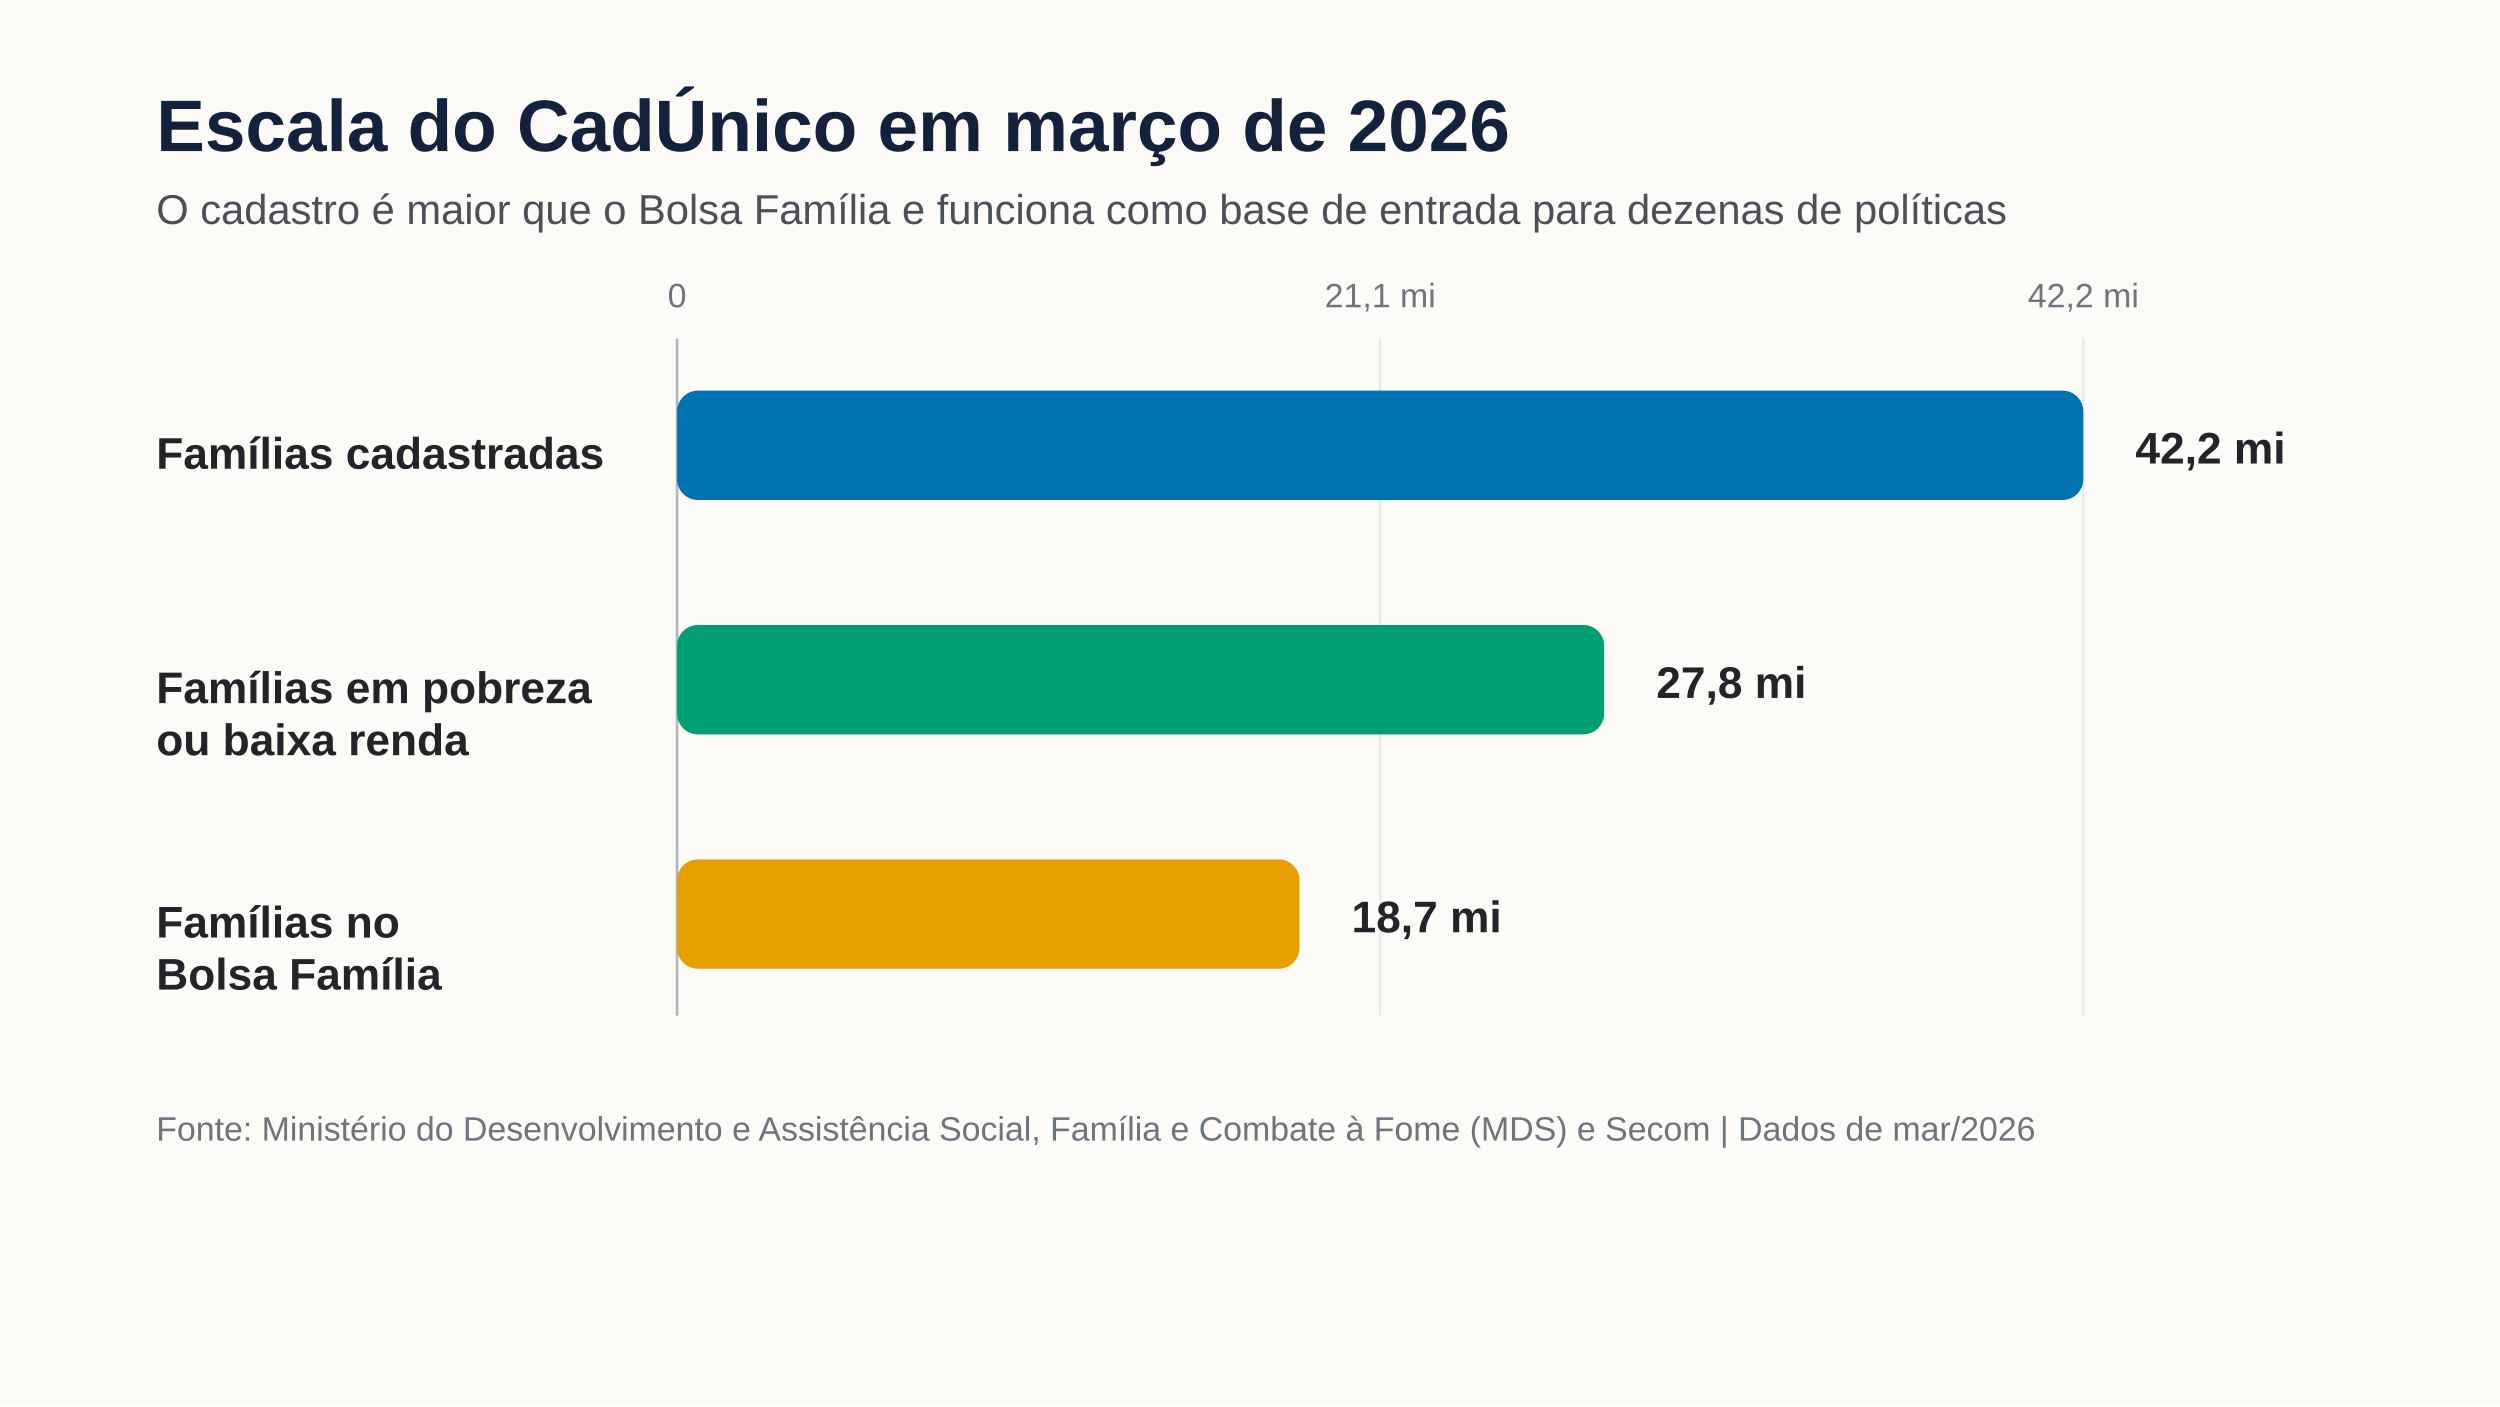
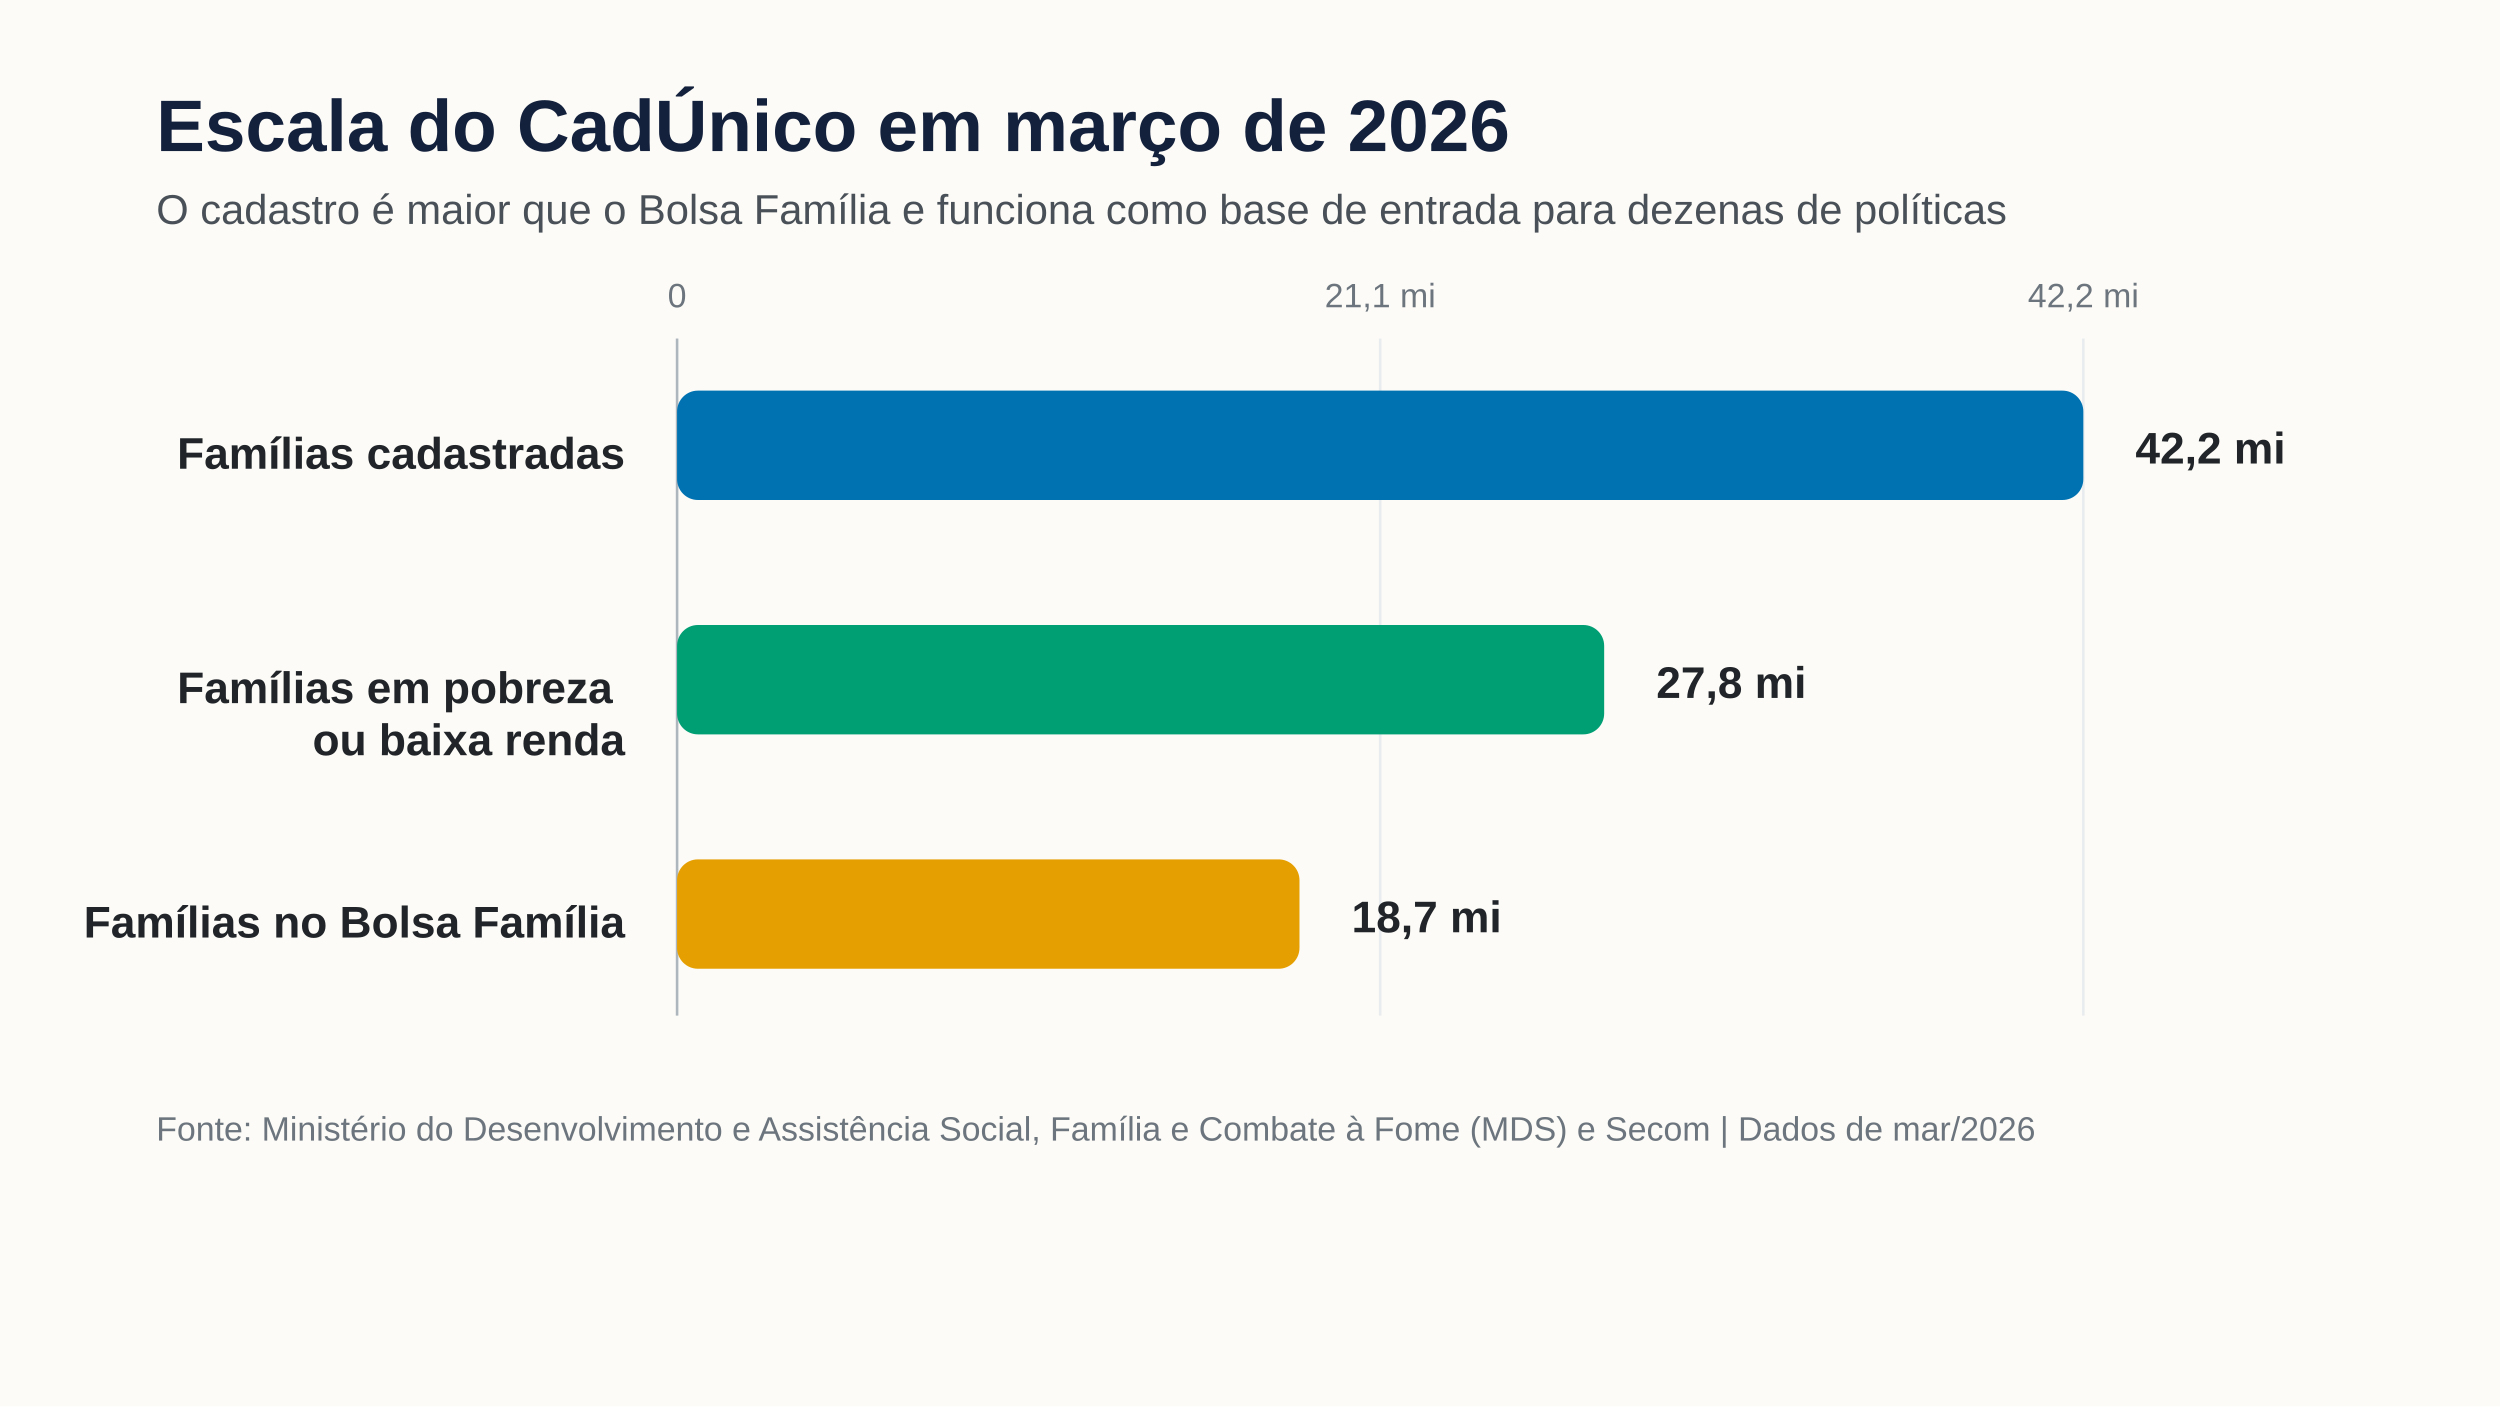
- <svg xmlns="http://www.w3.org/2000/svg" width="960" height="540" viewBox="0 0 960 540" role="img" aria-labelledby="title desc">
+ <svg xmlns="http://www.w3.org/2000/svg" width="960" height="540" viewBox="0 0 960 540" preserveAspectRatio="xMidYMid meet" role="img" aria-labelledby="title desc">
  <rect width="960" height="540" fill="#fcfbf7" />
-   <text x="60" y="58" fill="#14213d" font-family="Arial, Helvetica, sans-serif" font-size="28" font-weight="700">Escala do CadÚnico em março de 2026</text>
-   <text x="60" y="86" fill="#495057" font-family="Arial, Helvetica, sans-serif" font-size="16">O cadastro é maior que o Bolsa Família e funciona como base de entrada para dezenas de políticas</text>
+   <text x="60" y="58" fill="#14213d" font-family="Arial, Helvetica, sans-serif" font-size="28" font-weight="700">
+     Escala do CadÚnico em março de 2026
+   </text>
+   <text x="60" y="86" fill="#495057" font-family="Arial, Helvetica, sans-serif" font-size="16">
+     O cadastro é maior que o Bolsa Família e funciona como base de entrada para dezenas de políticas
+   </text>
  <line x1="260" y1="130" x2="260" y2="390" stroke="#adb5bd" stroke-width="1" />
  <line x1="530" y1="130" x2="530" y2="390" stroke="#e9ecef" stroke-width="1" />
  <line x1="800" y1="130" x2="800" y2="390" stroke="#e9ecef" stroke-width="1" />
  <text x="260" y="118" fill="#6c757d" font-family="Arial, Helvetica, sans-serif" font-size="13" text-anchor="middle">0</text>
  <text x="530" y="118" fill="#6c757d" font-family="Arial, Helvetica, sans-serif" font-size="13" text-anchor="middle">21,1 mi</text>
  <text x="800" y="118" fill="#6c757d" font-family="Arial, Helvetica, sans-serif" font-size="13" text-anchor="middle">42,2 mi</text>
-   <text x="60" y="180" fill="#212529" font-family="Arial, Helvetica, sans-serif" font-size="17" font-weight="600">Famílias cadastradas</text>
  <rect x="260" y="150" width="540" height="42" rx="8" fill="#0072B2" />
+   <text x="240" y="180" fill="#212529" font-family="Arial, Helvetica, sans-serif" font-size="17" font-weight="600" text-anchor="end">
+     Famílias cadastradas
+   </text>
  <text x="820" y="178" fill="#212529" font-family="Arial, Helvetica, sans-serif" font-size="17" font-weight="700">42,2 mi</text>
-   <text x="60" y="270" fill="#212529" font-family="Arial, Helvetica, sans-serif" font-size="17" font-weight="600">
-     <tspan x="60" dy="0">Famílias em pobreza</tspan>
-     <tspan x="60" dy="20">ou baixa renda</tspan>
+   <rect x="260" y="240" width="356" height="42" rx="8" fill="#009E73" />
+   <text x="240" y="270" fill="#212529" font-family="Arial, Helvetica, sans-serif" font-size="17" font-weight="600" text-anchor="end">
+     <tspan x="240" dy="0">Famílias em pobreza</tspan>
+     <tspan x="240" dy="20">ou baixa renda</tspan>
  </text>
-   <rect x="260" y="240" width="356" height="42" rx="8" fill="#009E73" />
  <text x="636" y="268" fill="#212529" font-family="Arial, Helvetica, sans-serif" font-size="17" font-weight="700">27,8 mi</text>
-   <text x="60" y="360" fill="#212529" font-family="Arial, Helvetica, sans-serif" font-size="17" font-weight="600">
-     <tspan x="60" dy="0">Famílias no</tspan>
-     <tspan x="60" dy="20">Bolsa Família</tspan>
+   <rect x="260" y="330" width="239" height="42" rx="8" fill="#E69F00" />
+   <text x="240" y="360" fill="#212529" font-family="Arial, Helvetica, sans-serif" font-size="17" font-weight="600" text-anchor="end">
+     Famílias no Bolsa Família
  </text>
-   <rect x="260" y="330" width="239" height="42" rx="8" fill="#E69F00" />
  <text x="519" y="358" fill="#212529" font-family="Arial, Helvetica, sans-serif" font-size="17" font-weight="700">18,7 mi</text>
-   <text x="60" y="438" fill="#6c757d" font-family="Arial, Helvetica, sans-serif" font-size="13">Fonte: Ministério do Desenvolvimento e Assistência Social, Família e Combate à Fome (MDS) e Secom | Dados de mar/2026</text>
+   <text x="60" y="438" fill="#6c757d" font-family="Arial, Helvetica, sans-serif" font-size="13">
+     Fonte: Ministério do Desenvolvimento e Assistência Social, Família e Combate à Fome (MDS) e Secom | Dados de mar/2026
+   </text>
</svg>
